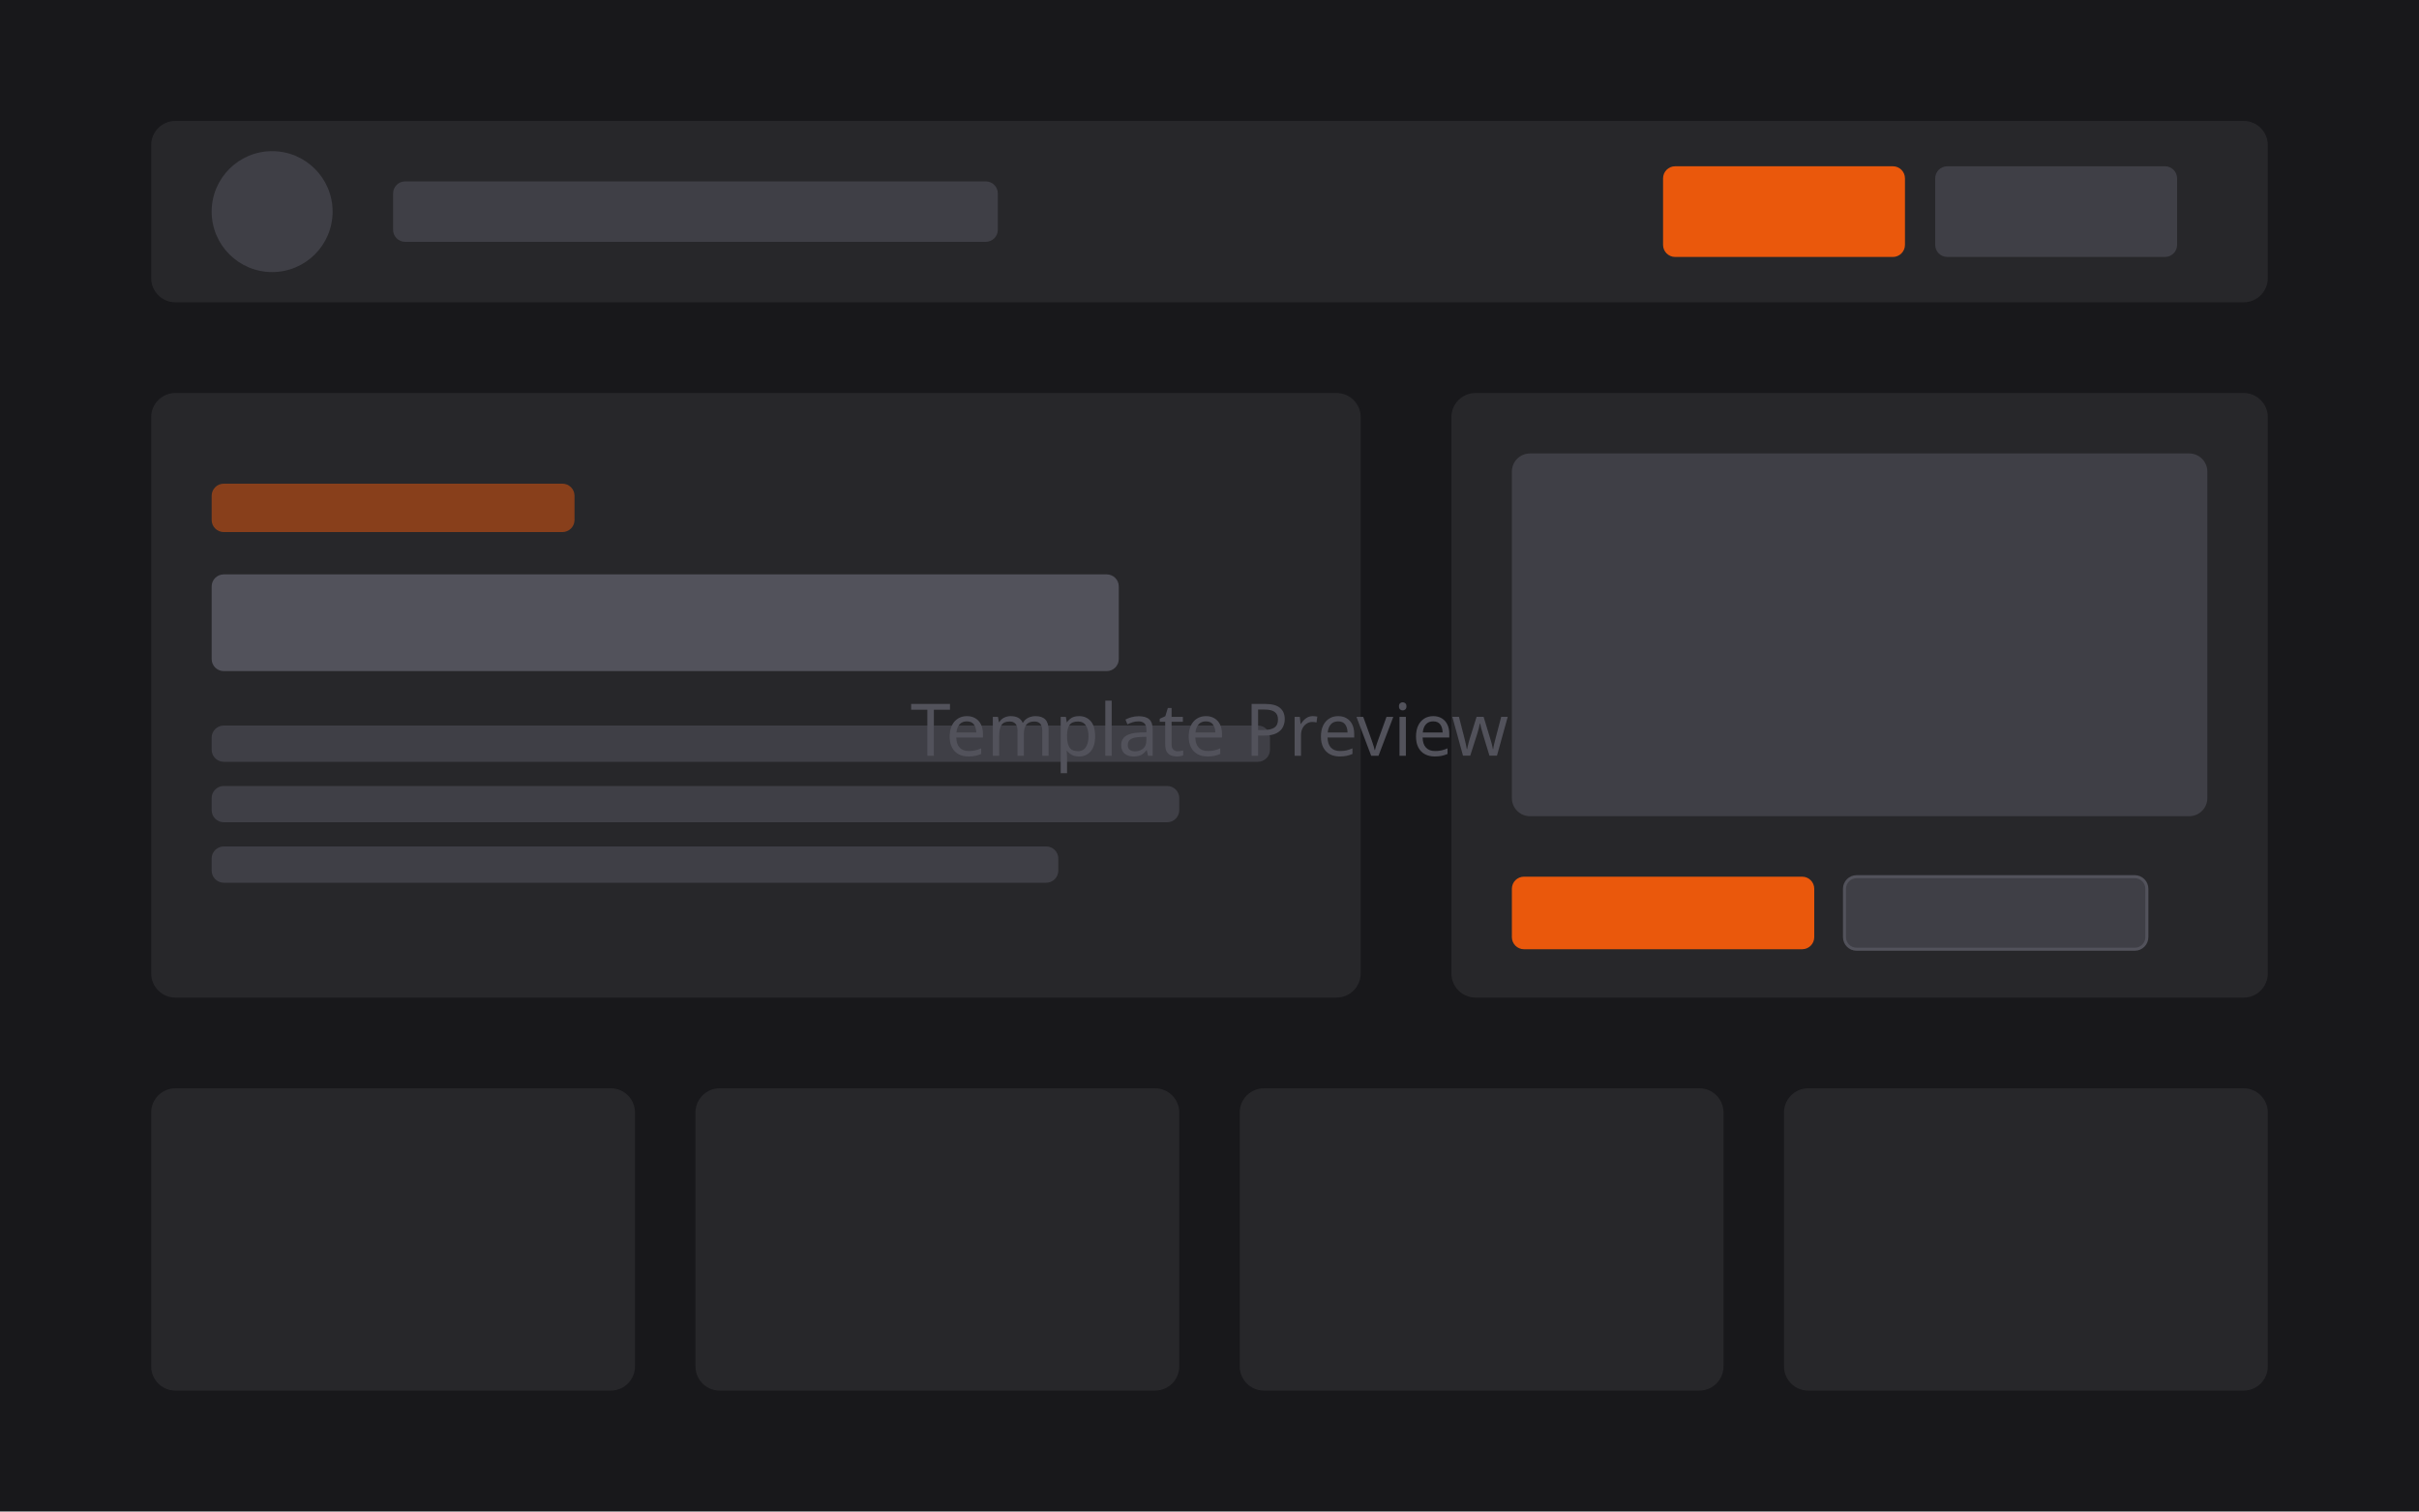
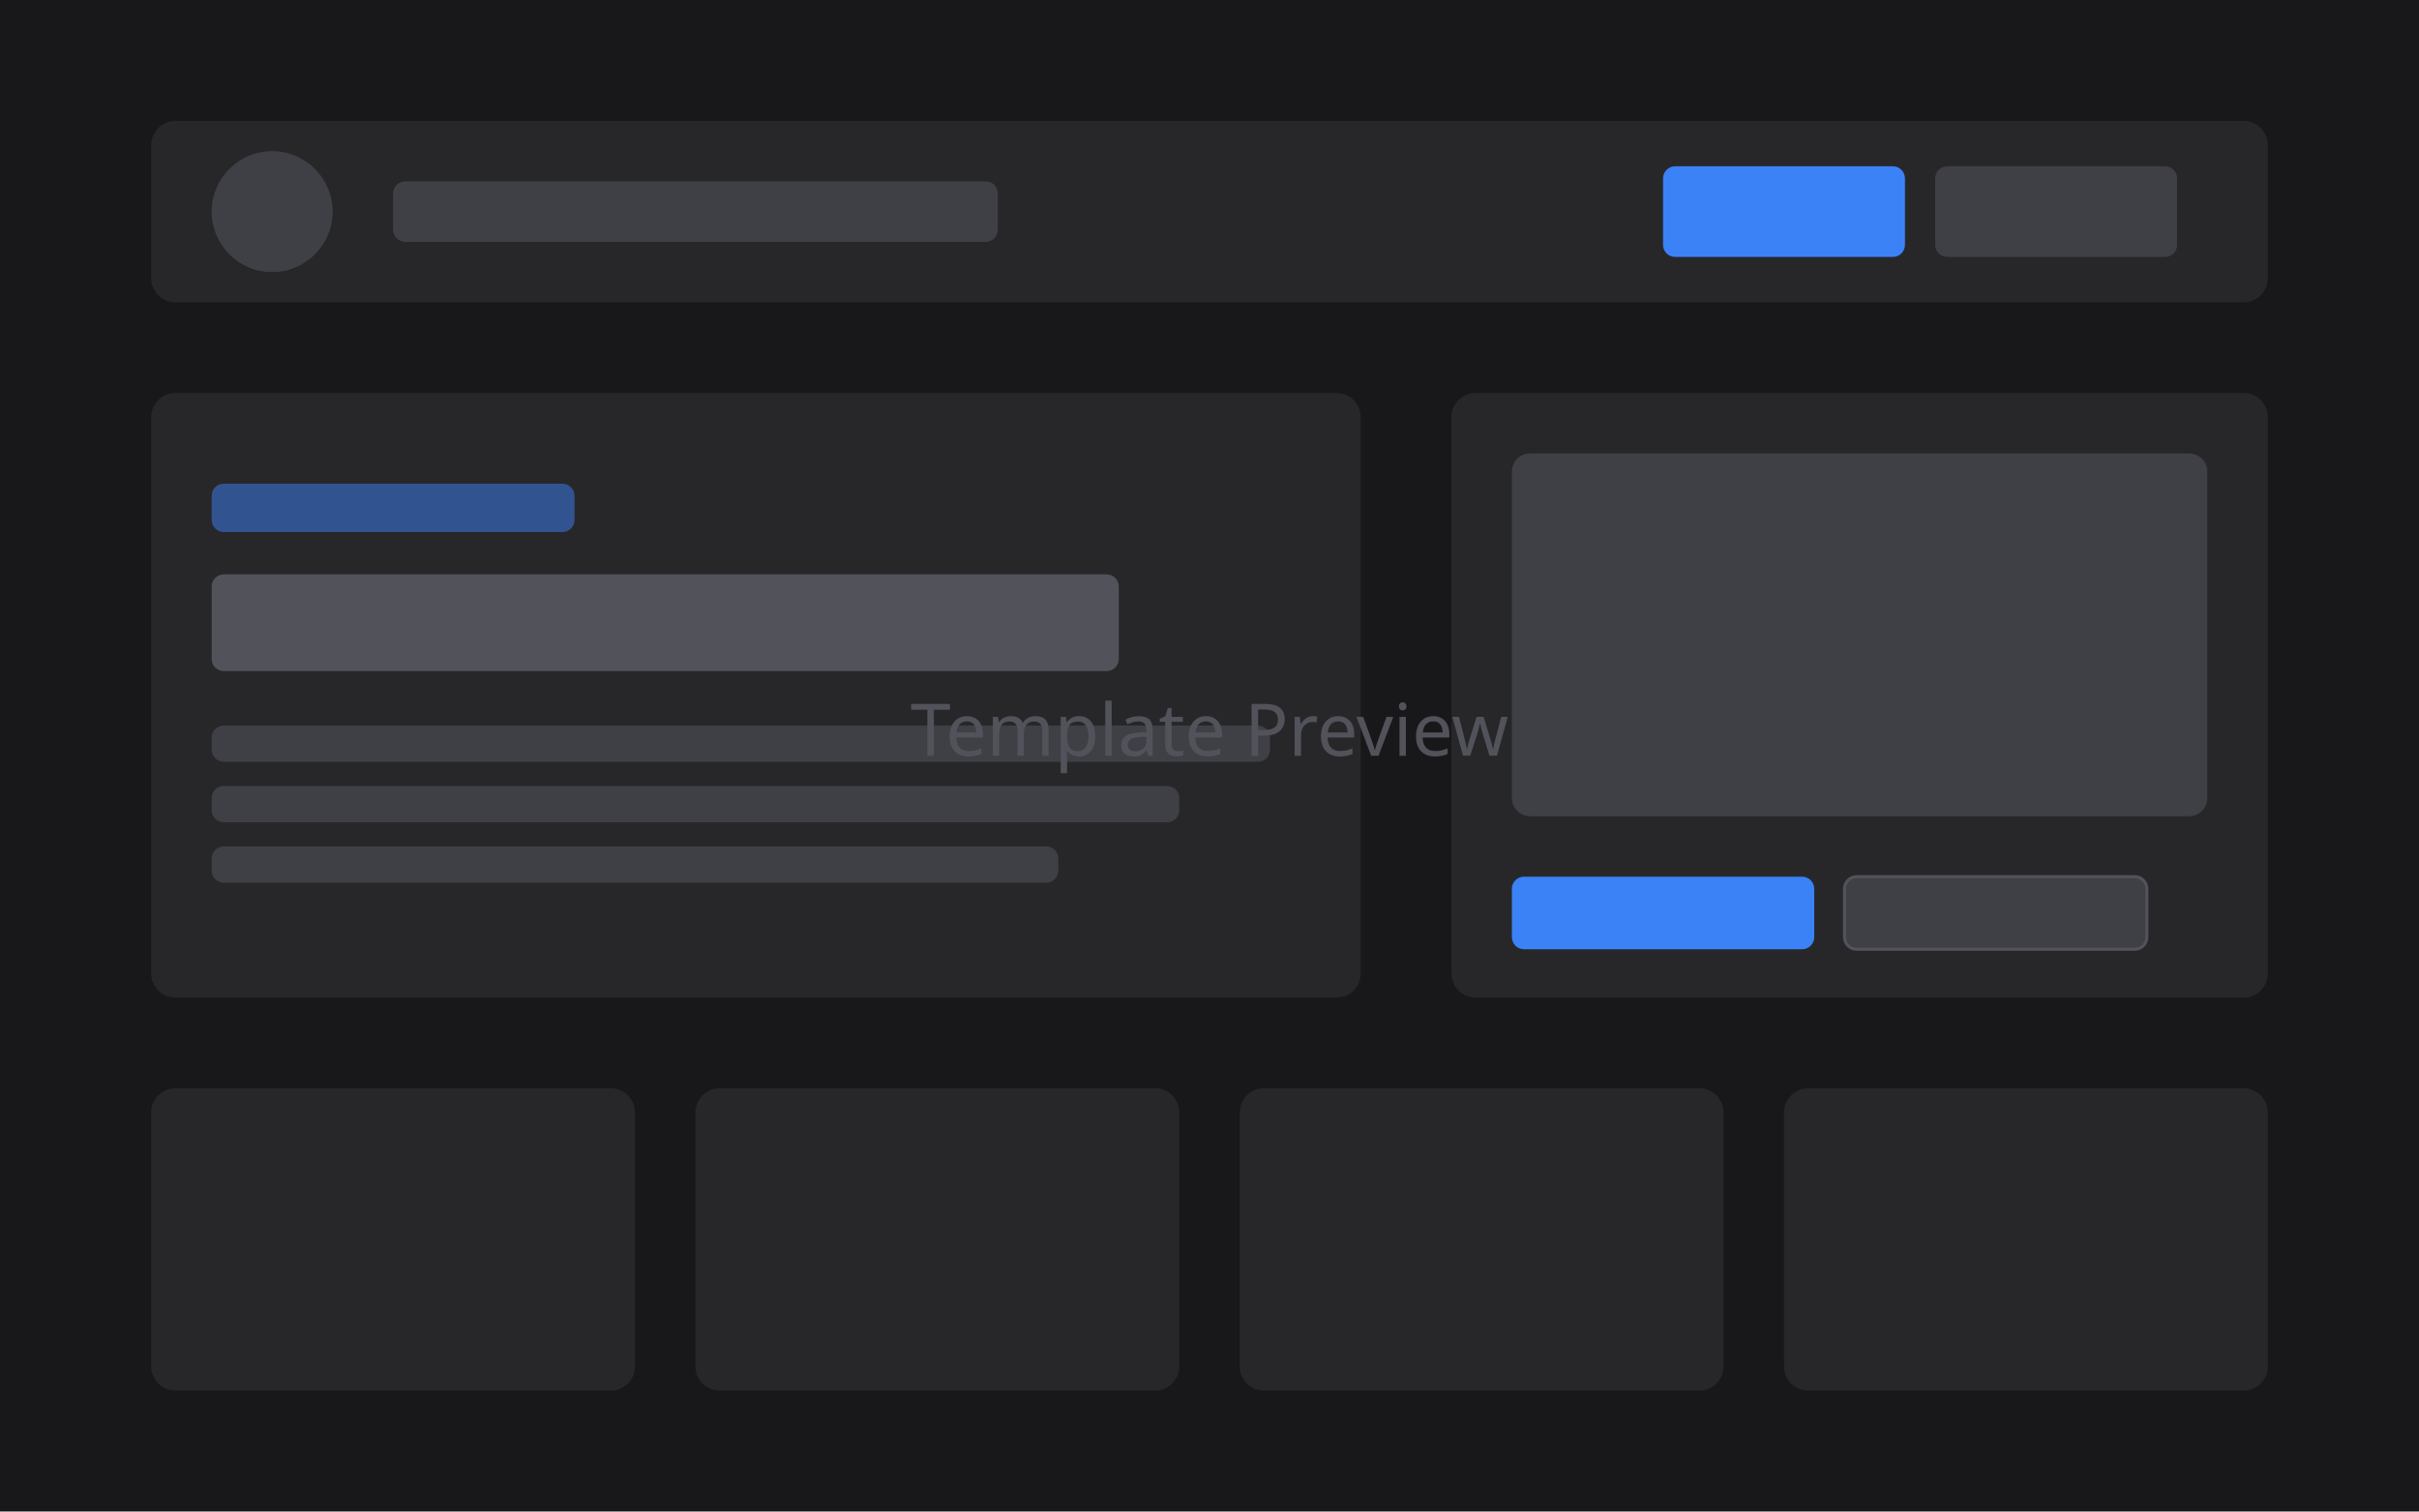
<svg xmlns="http://www.w3.org/2000/svg" width="800" height="500" viewBox="0 0 800 500" fill="none">
  <rect width="800" height="500" fill="#18181B" />
  <rect x="50" y="40" width="700" height="60" rx="8" fill="#27272A" />
  <circle cx="90" cy="70" r="20" fill="#3F3F46" />
  <rect x="130" y="60" width="200" height="20" rx="4" fill="#3F3F46" />
-   <rect x="550" y="55" width="80" height="30" rx="4" fill="#EA580C" />
+   <rect x="550" y="55" width="80" height="30" rx="4" fill="#3b82f6" />
  <rect x="640" y="55" width="80" height="30" rx="4" fill="#3F3F46" />
  <rect x="50" y="130" width="400" height="200" rx="8" fill="#27272A" />
-   <rect x="70" y="160" width="120" height="16" rx="4" fill="#EA580C" opacity="0.5" />
+   <rect x="70" y="160" width="120" height="16" rx="4" fill="#3b82f6" opacity="0.5" />
  <rect x="70" y="190" width="300" height="32" rx="4" fill="#52525B" />
  <rect x="70" y="240" width="350" height="12" rx="4" fill="#3F3F46" />
  <rect x="70" y="260" width="320" height="12" rx="4" fill="#3F3F46" />
  <rect x="70" y="280" width="280" height="12" rx="4" fill="#3F3F46" />
  <rect x="480" y="130" width="270" height="200" rx="8" fill="#27272A" />
  <rect x="500" y="150" width="230" height="120" rx="6" fill="#3F3F46" />
-   <rect x="500" y="290" width="100" height="24" rx="4" fill="#EA580C" />
+   <rect x="500" y="290" width="100" height="24" rx="4" fill="#3b82f6" />
  <rect x="610" y="290" width="100" height="24" rx="4" fill="#3F3F46" stroke="#52525B" />
  <rect x="50" y="360" width="160" height="100" rx="8" fill="#27272A" />
  <rect x="230" y="360" width="160" height="100" rx="8" fill="#27272A" />
  <rect x="410" y="360" width="160" height="100" rx="8" fill="#27272A" />
  <rect x="590" y="360" width="160" height="100" rx="8" fill="#27272A" />
  <text x="400" y="250" font-family="system-ui" font-size="24" fill="#52525B" text-anchor="middle">Template Preview</text>
</svg>
